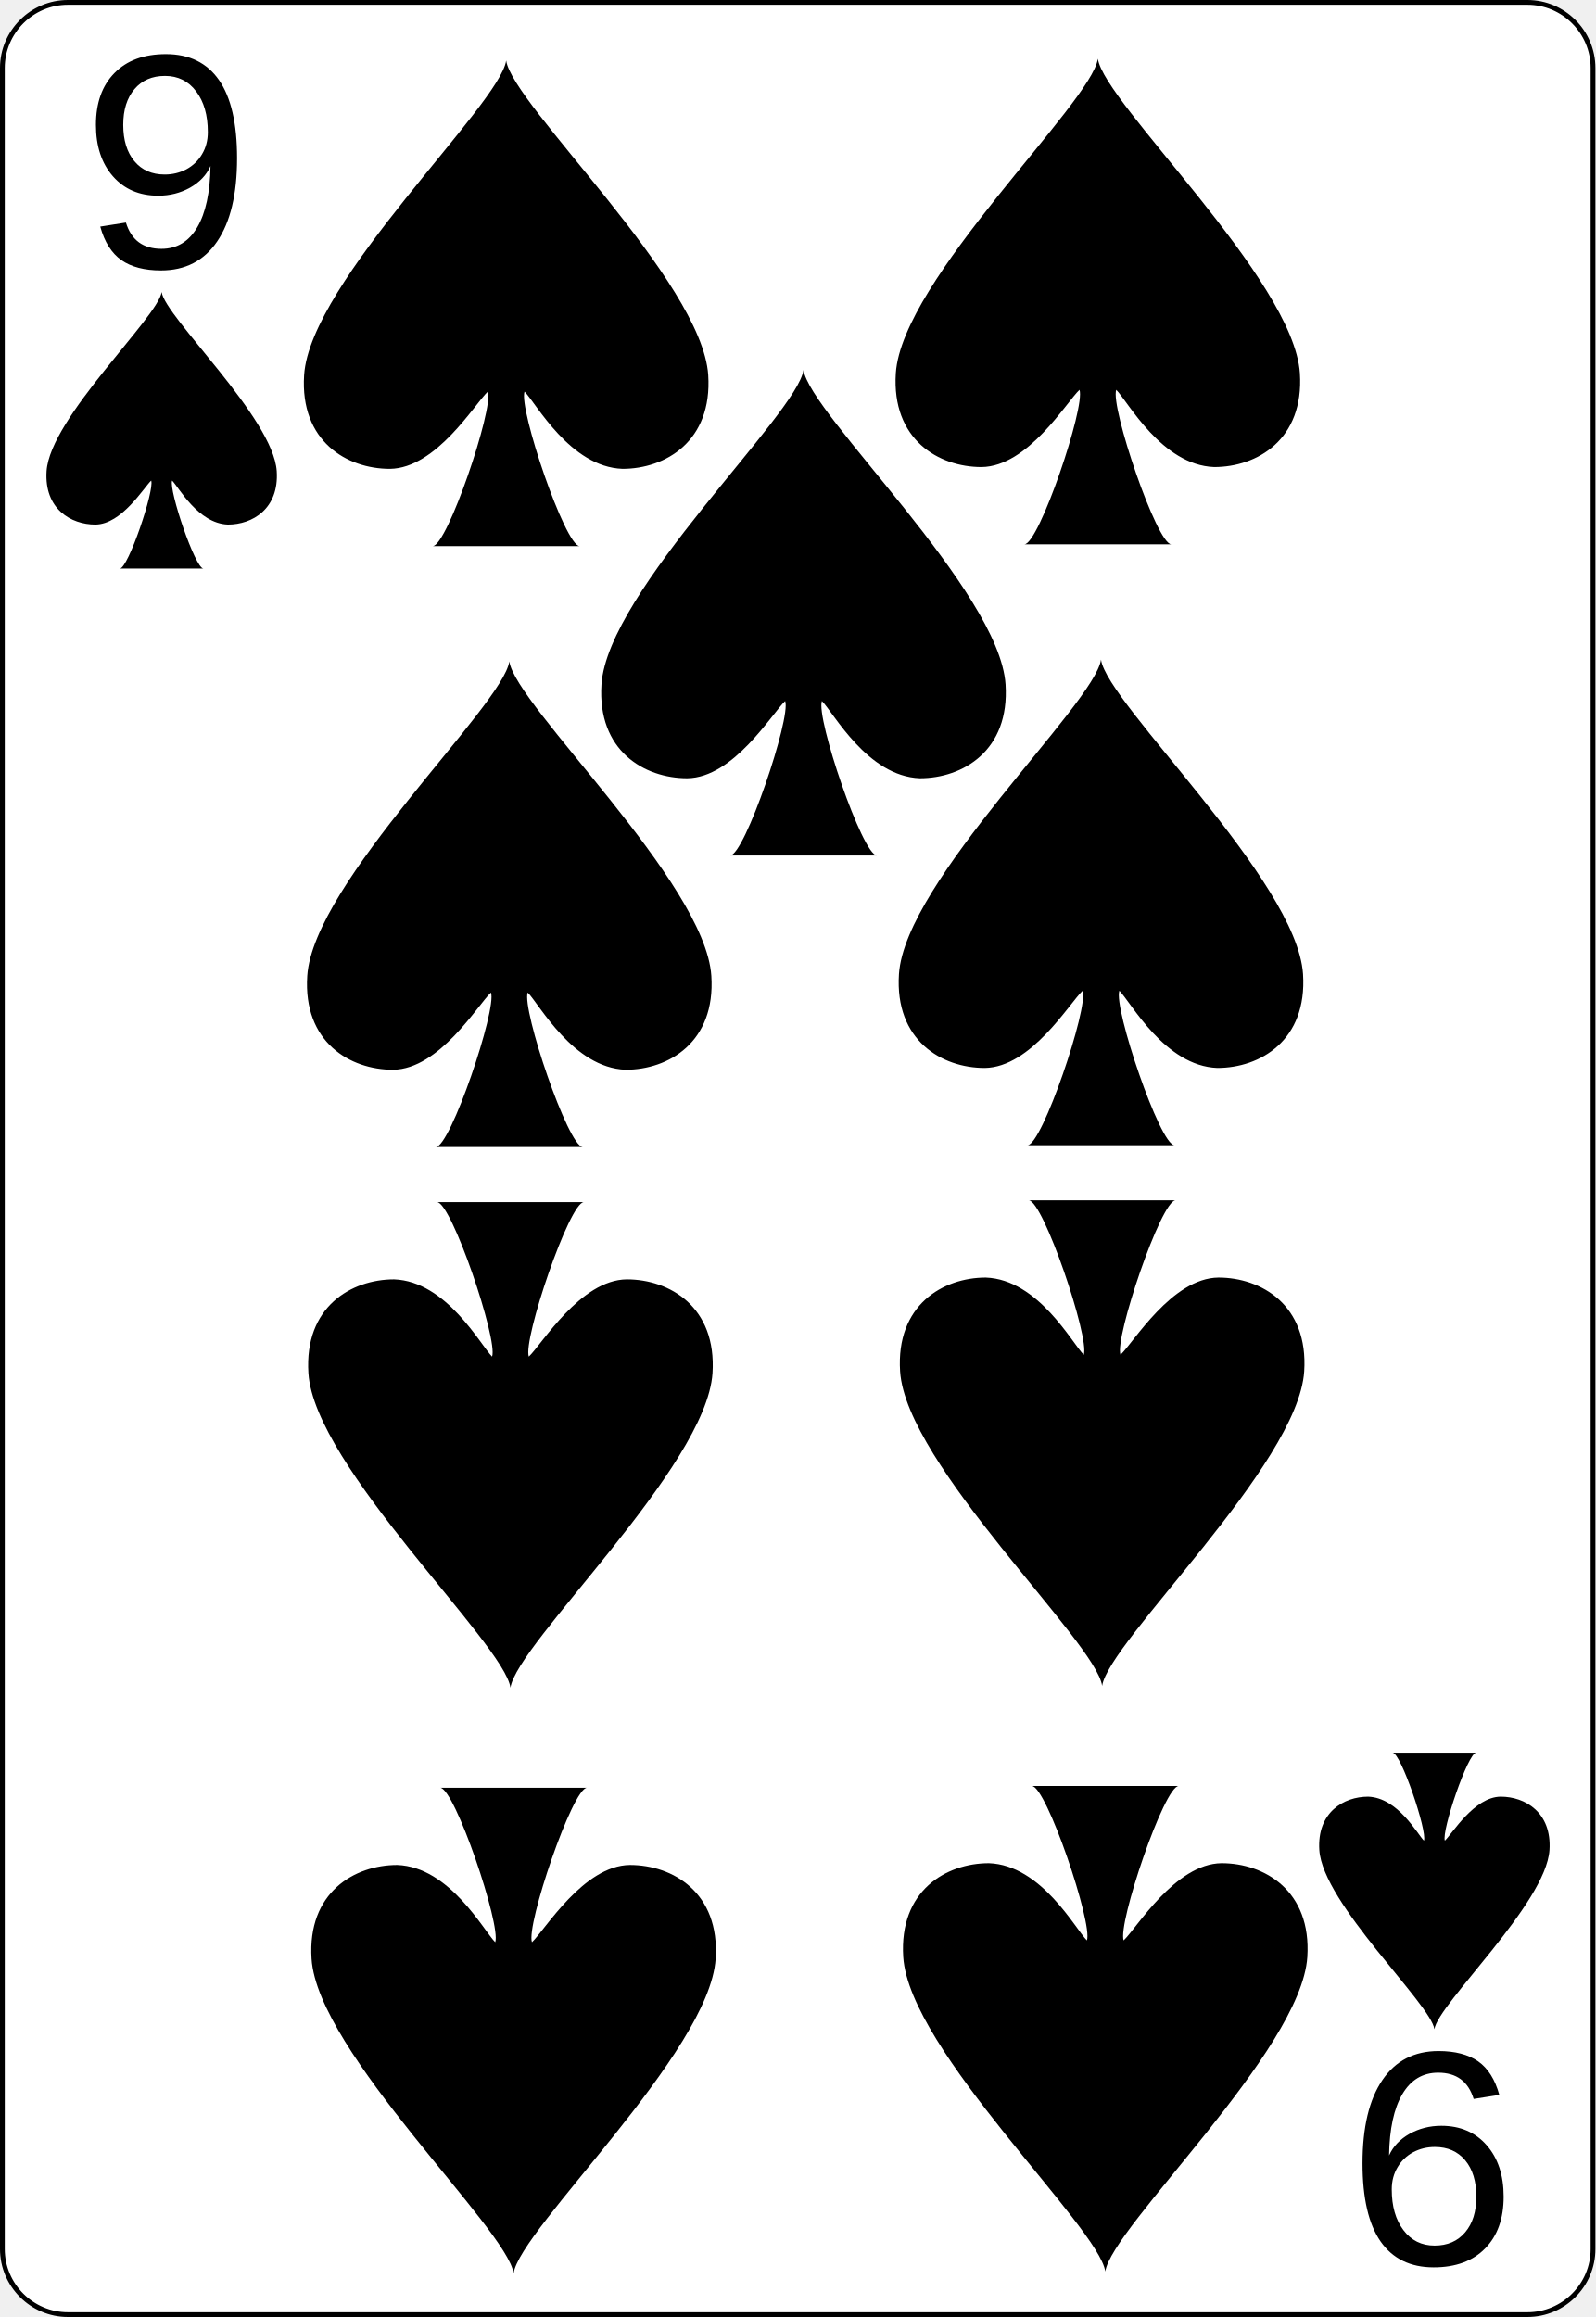
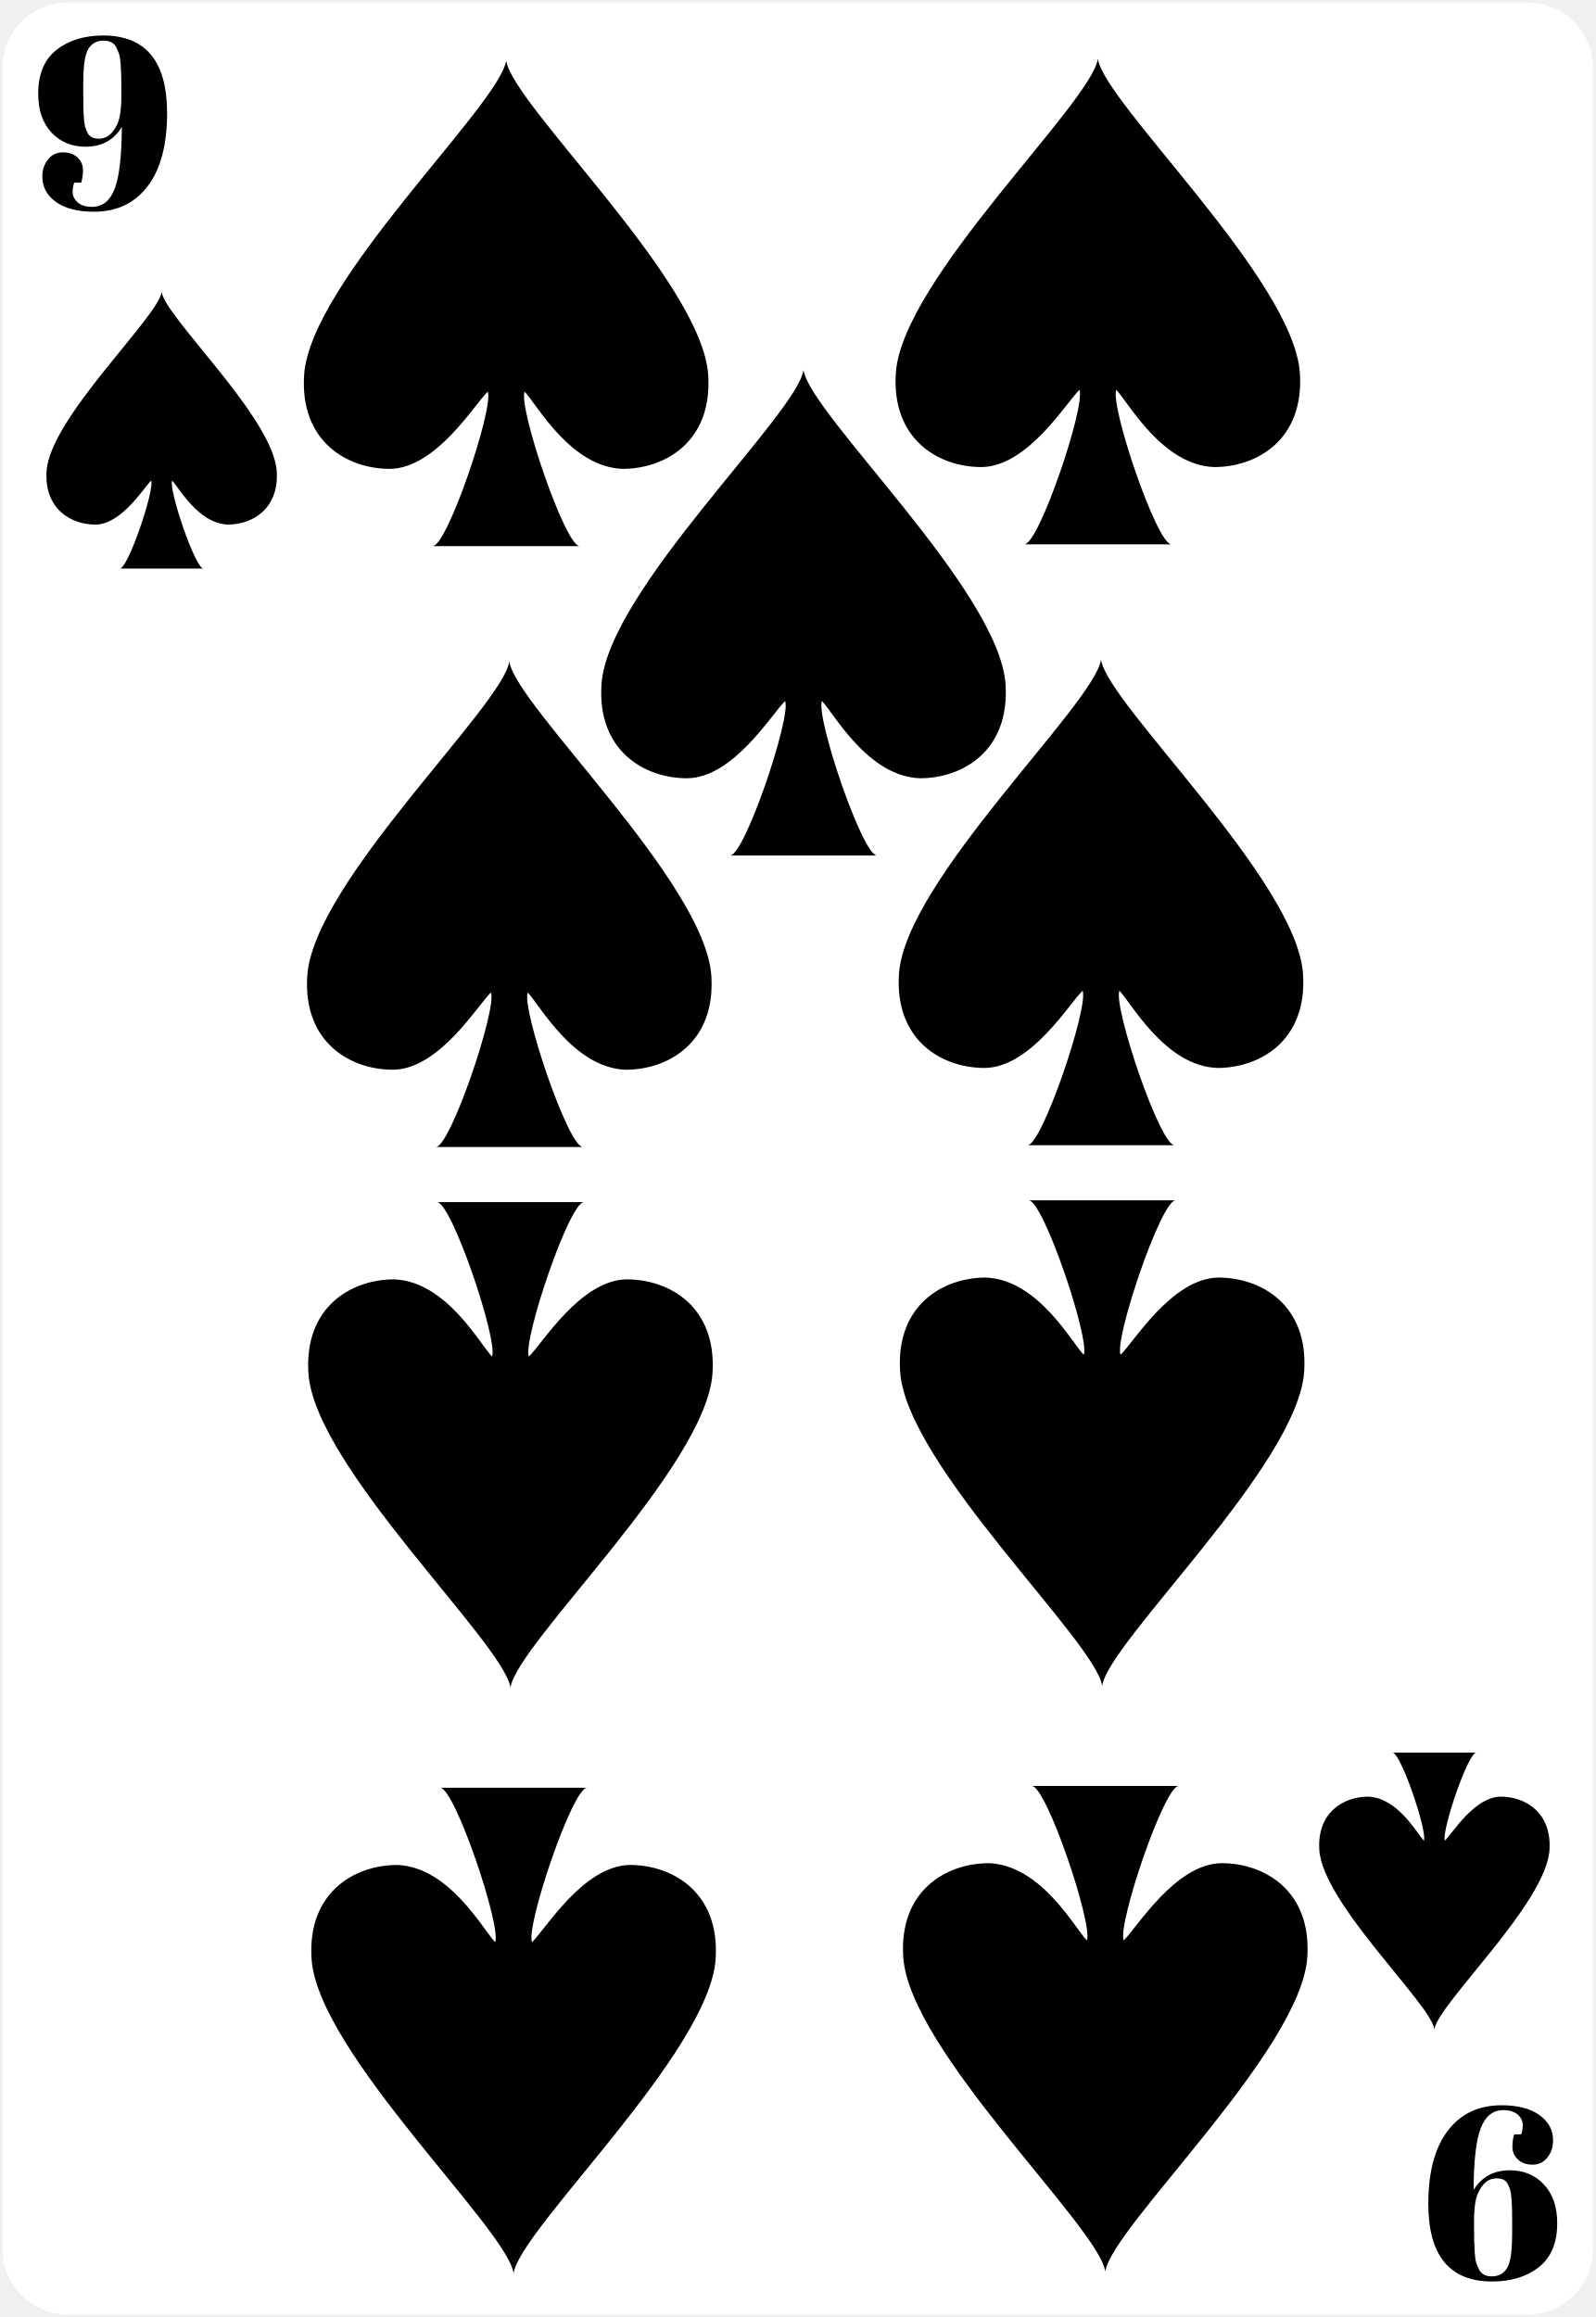
<svg xmlns="http://www.w3.org/2000/svg" width="167.087pt" height="242.667pt" viewBox="0 0 167.087 242.667" xml:space="preserve" id="svg2" version="1.1">
  <defs id="defs41" />
  <g id="Layer_x0020_1" style="fill-rule:nonzero;clip-rule:nonzero;stroke:#000000;stroke-miterlimit:4;">
-     <path style="fill:#FFFFFF;stroke-width:0.5;" d="M166.837,235.548c0,3.777-3.087,6.869-6.871,6.869H7.111c-3.775,0-6.861-3.092-6.861-6.869V7.12C0.25,3.343,3.336,0.25,7.111,0.25h152.855    c3.784,0,6.871,3.093,6.871,6.87v228.428z" id="path5" />
+     <path style="fill:#FFFFFF;stroke-width:0.5;stroke:none" d="M166.837,235.548c0,3.777-3.087,6.869-6.871,6.869H7.111c-3.775,0-6.861-3.092-6.861-6.869V7.12C0.25,3.343,3.336,0.25,7.111,0.25h152.855    c3.784,0,6.871,3.093,6.871,6.87v228.428z" id="path5" />
    <g style="stroke:none;" id="g7">
      <g id="g9">
				
			</g>
    </g>
    <g id="g15">
			
		</g>
    <g id="g19">
			
		</g>
    <g style="stroke:none;" id="g23">
      <g id="g25">
				
			</g>
    </g>
    <g style="stroke:none;" id="g31">
      <g id="g33">
				
			</g>
    </g>
  </g>
-   <text xml:space="preserve" style="font-size:32px;font-style:normal;font-weight:normal;line-height:125%;letter-spacing:0px;word-spacing:0px;fill:#000000;fill-opacity:1;stroke:none;font-family:Bitstream Vera Sans" x="8.547" y="28.013" id="text3788">
-     <tspan id="tspan3790" x="8.547" y="28.013" style="font-style:normal;font-variant:normal;font-weight:normal;font-stretch:normal;font-family:Arial;-inkscape-font-specification:Arial">9</tspan>
-   </text>
+   <g id="rank-index" style="fill:#000000;stroke:none">
+     <path id="rank-index-top" d="M17.5 11.859Q17.5 16.826 15.466 19.501Q13.433 22.176 9.823 22.176Q7.297 22.176 5.865 21.152Q4.433 20.128 4.433 18.49Q4.433 17.466 5.023 16.71Q5.612 15.955 6.587 15.955Q7.561 15.955 8.127 16.506Q8.692 17.056 8.692 17.811Q8.692 18.566 8.5 19.13H7.778Q7.61 19.514 7.61 20.115Q7.61 20.717 8.127 21.19Q8.644 21.664 9.655 21.664Q11.267 21.664 12.001 19.795Q12.735 17.926 12.759 13.293Q11.508 15.366 8.957 15.366Q6.791 15.366 5.396 13.882Q4 12.397 4 9.811Q4 6.739 5.913 5.229Q7.826 3.718 10.81 3.718Q17.5 3.718 17.5 11.859ZM12.158 4.922Q11.797 4.256 10.834 4.256Q9.751 4.256 9.222 5.178Q8.813 5.92 8.741 7.738Q8.717 8.378 8.717 9.466Q8.717 10.554 8.729 11.142Q8.741 11.731 8.789 12.384Q8.837 13.037 8.945 13.37Q9.053 13.702 9.222 14.01Q9.535 14.522 10.353 14.522Q11.171 14.522 11.737 13.869Q12.302 13.216 12.507 12.333Q12.711 11.45 12.711 10.029Q12.711 8.608 12.699 8.058Q12.687 7.507 12.639 6.752Q12.591 5.997 12.471 5.651Q12.35 5.306 12.158 4.922Z" />
+     <path id="rank-index-bottom" d="M17.5 11.859Q17.5 16.826 15.466 19.501Q13.433 22.176 9.823 22.176Q7.297 22.176 5.865 21.152Q4.433 20.128 4.433 18.49Q4.433 17.466 5.023 16.71Q5.612 15.955 6.587 15.955Q7.561 15.955 8.127 16.506Q8.692 17.056 8.692 17.811Q8.692 18.566 8.5 19.13H7.778Q7.61 19.514 7.61 20.115Q7.61 20.717 8.127 21.19Q8.644 21.664 9.655 21.664Q11.267 21.664 12.001 19.795Q12.735 17.926 12.759 13.293Q11.508 15.366 8.957 15.366Q6.791 15.366 5.396 13.882Q4 12.397 4 9.811Q4 6.739 5.913 5.229Q7.826 3.718 10.81 3.718Q17.5 3.718 17.5 11.859ZM12.158 4.922Q11.797 4.256 10.834 4.256Q9.751 4.256 9.222 5.178Q8.813 5.92 8.741 7.738Q8.717 8.378 8.717 9.466Q8.717 10.554 8.729 11.142Q8.741 11.731 8.789 12.384Q8.837 13.037 8.945 13.37Q9.053 13.702 9.222 14.01Q9.535 14.522 10.353 14.522Q11.171 14.522 11.737 13.869Q12.302 13.216 12.507 12.333Q12.711 11.45 12.711 10.029Q12.711 8.608 12.699 8.058Q12.687 7.507 12.639 6.752Q12.591 5.997 12.471 5.651Q12.35 5.306 12.158 4.922Z" transform="rotate(180,83.54346,121.3335)" />
+   </g>
  <g transform="matrix(1.508595,0,0,1.379325,16.92904,45.0659)" id="layer1-7">
    <path id="sl" d="M 7.989,3.103 C 7.747,-0.954 0.242,-8.59 0,-10.5 c -0.242,1.909 -7.747,9.545 -7.989,13.603 -0.169,2.868 1.695,4.057 3.39,4.057 1.835,-0.022 3.351,-2.801 3.873,-3.341 0.242,0.716 -1.603,6.682 -2.179,6.682 l 5.811,0 C 2.33,10.501 0.485,4.535 0.727,3.819 1.184,4.315 2.524,7.077 4.601,7.16 6.295,7.159 8.158,5.971 7.989,3.103 z" style="fill:#000000" />
  </g>
  <g transform="matrix(2.648679,0,0,2.421718,53.01089,31.766)" id="layer1-7-88">
    <path id="sl-4" d="M 7.989,3.103 C 7.747,-0.954 0.242,-8.59 0,-10.5 c -0.242,1.909 -7.747,9.545 -7.989,13.603 -0.169,2.868 1.695,4.057 3.39,4.057 1.835,-0.022 3.351,-2.801 3.873,-3.341 0.242,0.716 -1.603,6.682 -2.179,6.682 l 5.811,0 C 2.33,10.501 0.485,4.535 0.727,3.819 1.184,4.315 2.524,7.077 4.601,7.16 6.295,7.159 8.158,5.971 7.989,3.103 z" style="fill:#000000" />
  </g>
-   <text xml:space="preserve" style="font-size:32px;font-style:normal;font-weight:normal;line-height:125%;letter-spacing:0px;word-spacing:0px;fill:#000000;fill-opacity:1;stroke:none;font-family:Bitstream Vera Sans" x="-158.978" y="-215.124" id="text3788-7" transform="scale(-1,-1)">
-     <tspan id="tspan3790-6" x="-158.978" y="-215.124" style="font-style:normal;font-variant:normal;font-weight:normal;font-stretch:normal;font-family:Arial;-inkscape-font-specification:Arial">9</tspan>
-   </text>
  <g transform="matrix(-1.508595,0,0,-1.379325,150.2251,198.0441)" id="layer1-7-3">
    <path id="sl-1" d="M 7.989,3.103 C 7.747,-0.954 0.242,-8.59 0,-10.5 c -0.242,1.909 -7.747,9.545 -7.989,13.603 -0.169,2.868 1.695,4.057 3.39,4.057 1.835,-0.022 3.351,-2.801 3.873,-3.341 0.242,0.716 -1.603,6.682 -2.179,6.682 l 5.811,0 C 2.33,10.501 0.485,4.535 0.727,3.819 1.184,4.315 2.524,7.077 4.601,7.16 6.295,7.159 8.158,5.971 7.989,3.103 z" style="fill:#000000" />
  </g>
  <g transform="matrix(2.648679,0,0,2.421718,53.33971,94.6985)" id="layer1-7-88-8">
    <path id="sl-4-8" d="M 7.989,3.103 C 7.747,-0.954 0.242,-8.59 0,-10.5 c -0.242,1.909 -7.747,9.545 -7.989,13.603 -0.169,2.868 1.695,4.057 3.39,4.057 1.835,-0.022 3.351,-2.801 3.873,-3.341 0.242,0.716 -1.603,6.682 -2.179,6.682 l 5.811,0 C 2.33,10.501 0.485,4.535 0.727,3.819 1.184,4.315 2.524,7.077 4.601,7.16 6.295,7.159 8.158,5.971 7.989,3.103 z" style="fill:#000000" />
  </g>
  <g transform="matrix(-2.648679,0,0,-2.421718,53.78926,212.6639)" id="layer1-7-88-4">
    <path id="sl-4-3" d="M 7.989,3.103 C 7.747,-0.954 0.242,-8.59 0,-10.5 c -0.242,1.909 -7.747,9.545 -7.989,13.603 -0.169,2.868 1.695,4.057 3.39,4.057 1.835,-0.022 3.351,-2.801 3.873,-3.341 0.242,0.716 -1.603,6.682 -2.179,6.682 l 5.811,0 C 2.33,10.501 0.485,4.535 0.727,3.819 1.184,4.315 2.524,7.077 4.601,7.16 6.295,7.159 8.158,5.971 7.989,3.103 z" style="fill:#000000" />
  </g>
  <g transform="matrix(-2.648679,0,0,-2.421718,53.46044,151.3314)" id="layer1-7-88-8-1">
    <path id="sl-4-8-4" d="M 7.989,3.103 C 7.747,-0.954 0.242,-8.59 0,-10.5 c -0.242,1.909 -7.747,9.545 -7.989,13.603 -0.169,2.868 1.695,4.057 3.39,4.057 1.835,-0.022 3.351,-2.801 3.873,-3.341 0.242,0.716 -1.603,6.682 -2.179,6.682 l 5.811,0 C 2.33,10.501 0.485,4.535 0.727,3.819 1.184,4.315 2.524,7.077 4.601,7.16 6.295,7.159 8.158,5.971 7.989,3.103 z" style="fill:#000000" />
  </g>
  <g transform="matrix(2.648679,0,0,2.421718,114.9782,31.57803)" id="layer1-7-88-9">
    <path id="sl-4-2" d="M 7.989,3.103 C 7.747,-0.954 0.242,-8.59 0,-10.5 c -0.242,1.909 -7.747,9.545 -7.989,13.603 -0.169,2.868 1.695,4.057 3.39,4.057 1.835,-0.022 3.351,-2.801 3.873,-3.341 0.242,0.716 -1.603,6.682 -2.179,6.682 l 5.811,0 C 2.33,10.501 0.485,4.535 0.727,3.819 1.184,4.315 2.524,7.077 4.601,7.16 6.295,7.159 8.158,5.971 7.989,3.103 z" style="fill:#000000" />
  </g>
  <g transform="matrix(2.648679,0,0,2.421718,115.307,94.51054)" id="layer1-7-88-8-0">
    <path id="sl-4-8-6" d="M 7.989,3.103 C 7.747,-0.954 0.242,-8.59 0,-10.5 c -0.242,1.909 -7.747,9.545 -7.989,13.603 -0.169,2.868 1.695,4.057 3.39,4.057 1.835,-0.022 3.351,-2.801 3.873,-3.341 0.242,0.716 -1.603,6.682 -2.179,6.682 l 5.811,0 C 2.33,10.501 0.485,4.535 0.727,3.819 1.184,4.315 2.524,7.077 4.601,7.16 6.295,7.159 8.158,5.971 7.989,3.103 z" style="fill:#000000" />
  </g>
  <g transform="matrix(-2.648679,0,0,-2.421718,115.7566,212.476)" id="layer1-7-88-4-8">
    <path id="sl-4-3-9" d="M 7.989,3.103 C 7.747,-0.954 0.242,-8.59 0,-10.5 c -0.242,1.909 -7.747,9.545 -7.989,13.603 -0.169,2.868 1.695,4.057 3.39,4.057 1.835,-0.022 3.351,-2.801 3.873,-3.341 0.242,0.716 -1.603,6.682 -2.179,6.682 l 5.811,0 C 2.33,10.501 0.485,4.535 0.727,3.819 1.184,4.315 2.524,7.077 4.601,7.16 6.295,7.159 8.158,5.971 7.989,3.103 z" style="fill:#000000" />
  </g>
  <g transform="matrix(-2.648679,0,0,-2.421718,115.4278,151.1435)" id="layer1-7-88-8-1-2">
    <path id="sl-4-8-4-6" d="M 7.989,3.103 C 7.747,-0.954 0.242,-8.59 0,-10.5 c -0.242,1.909 -7.747,9.545 -7.989,13.603 -0.169,2.868 1.695,4.057 3.39,4.057 1.835,-0.022 3.351,-2.801 3.873,-3.341 0.242,0.716 -1.603,6.682 -2.179,6.682 l 5.811,0 C 2.33,10.501 0.485,4.535 0.727,3.819 1.184,4.315 2.524,7.077 4.601,7.16 6.295,7.159 8.158,5.971 7.989,3.103 z" style="fill:#000000" />
  </g>
  <g transform="matrix(2.648679,0,0,2.421718,84.15214,64.1712)" id="layer1-7-88-6">
    <path id="sl-4-4" d="M 7.989,3.103 C 7.747,-0.954 0.242,-8.59 0,-10.5 c -0.242,1.909 -7.747,9.545 -7.989,13.603 -0.169,2.868 1.695,4.057 3.39,4.057 1.835,-0.022 3.351,-2.801 3.873,-3.341 0.242,0.716 -1.603,6.682 -2.179,6.682 l 5.811,0 C 2.33,10.501 0.485,4.535 0.727,3.819 1.184,4.315 2.524,7.077 4.601,7.16 6.295,7.159 8.158,5.971 7.989,3.103 z" style="fill:#000000" />
  </g>
</svg>
